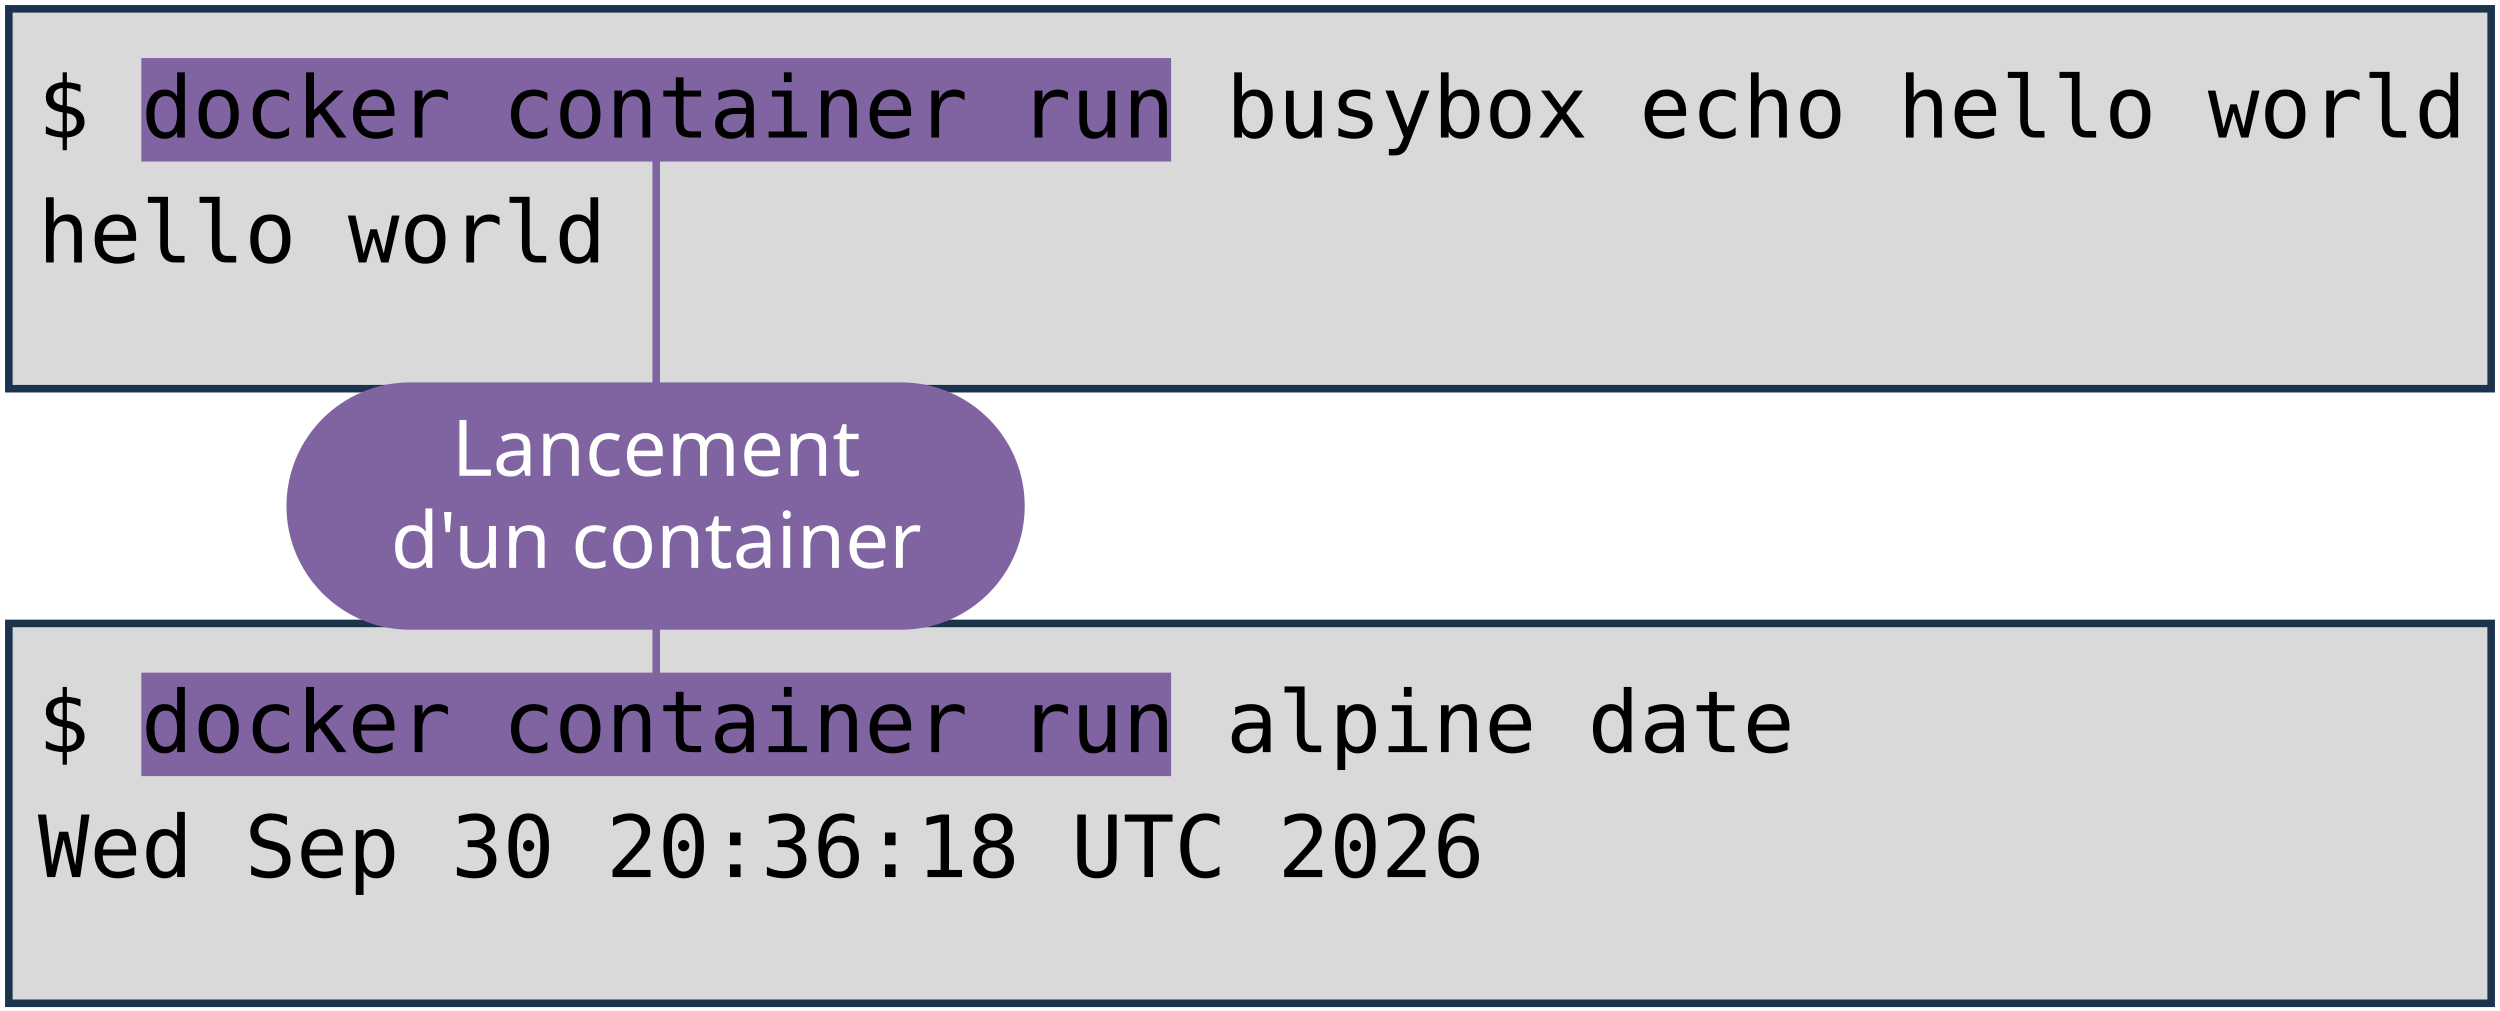
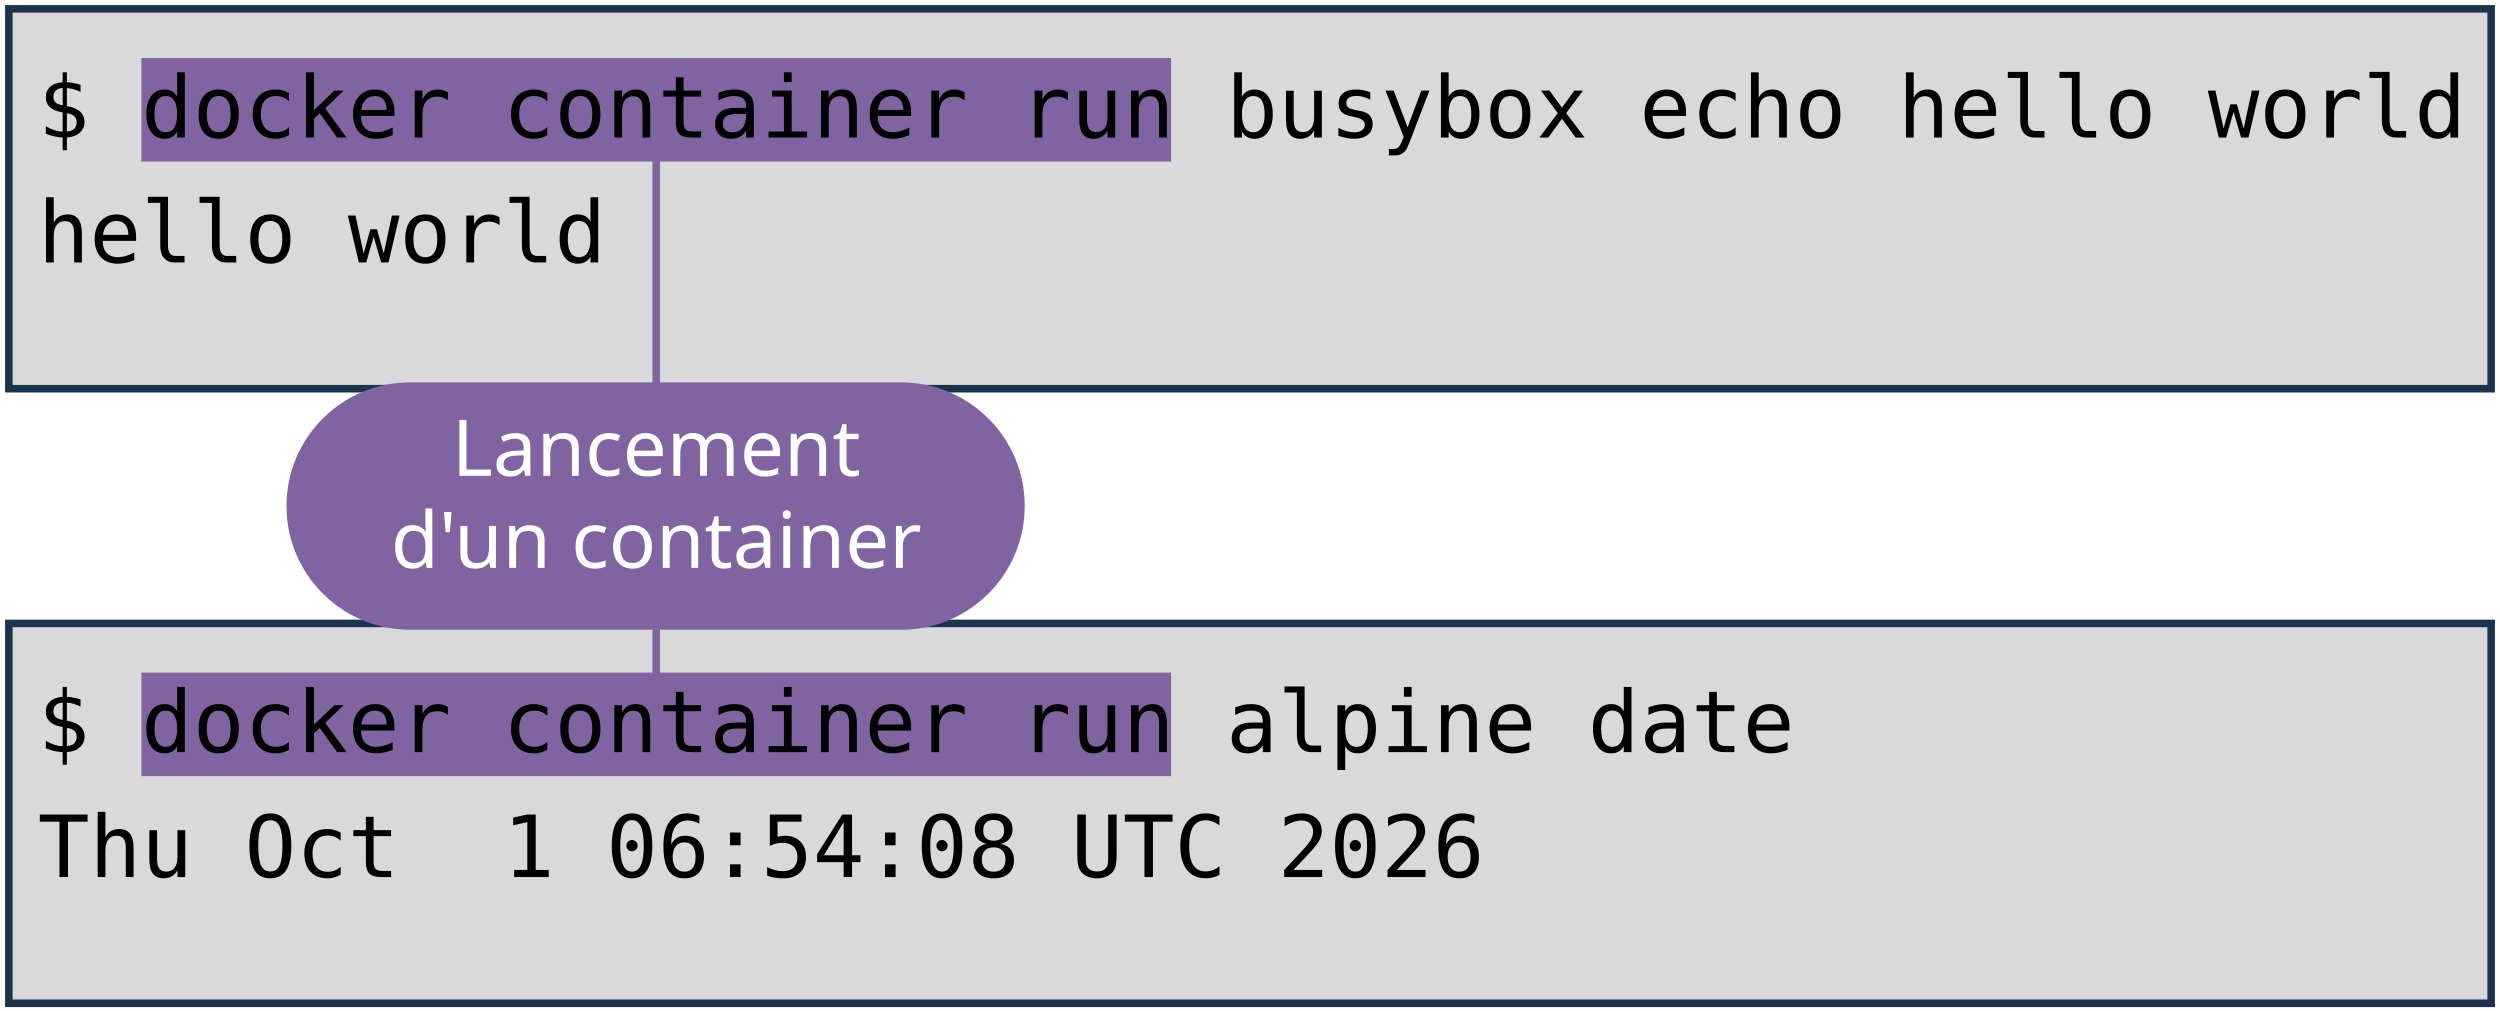
<svg xmlns="http://www.w3.org/2000/svg" viewBox="0 0 1981 801" width="1981" height="801" role="img" aria-label="Deux terminaux : docker container run busybox echo hello world, et docker container run alpine date. Annotations : lancement d'un container, image, commande lancée.">
  <style>
    .code { font-family: "DejaVu Sans Mono", Menlo, Consolas, monospace; font-size: 68px; fill: #000000; }
    .pill { font-family: "Trebuchet MS", "Century Gothic", Verdana, sans-serif; font-size: 62px; text-anchor: middle; }
  </style>
  <rect width="1981" height="801" fill="#FFFFFF" />
  <rect x="7" y="7" width="1967" height="301" fill="#D9D9D9" stroke="#1C334E" stroke-width="6" />
  <rect x="7" y="494" width="1967" height="301" fill="#D9D9D9" stroke="#1C334E" stroke-width="6" />
  <rect x="112" y="46" width="816" height="82" fill="#8064A2" />
  <rect x="112" y="533" width="816" height="82" fill="#8064A2" />
  <text x="30" y="109" class="code" xml:space="preserve">$ docker container run busybox echo hello world</text>
  <text x="30" y="208" class="code" xml:space="preserve">hello world</text>
  <text x="30" y="596" class="code" xml:space="preserve">$ docker container run alpine date</text>
-   <text x="30" y="695" class="code" xml:space="preserve">Wed Sep 30 20:36:18 UTC 2026</text>
+   <text x="30" y="695" class="code" xml:space="preserve">Thu Oct  1 06:54:08 UTC 2026</text>
  <path d="M 520 401 L 520 128" stroke="#8064A2" stroke-width="6" fill="none" stroke-linecap="round" />
  <path d="M 520 401 L 520 533" stroke="#8064A2" stroke-width="6" fill="none" stroke-linecap="round" />
  <rect x="227" y="303" width="585" height="196" rx="98" fill="#8064A2" />
  <text x="520" y="377" class="pill" fill="#FFFFFF">Lancement</text>
  <text x="520" y="450" class="pill" fill="#FFFFFF">d'un container</text>
</svg>
